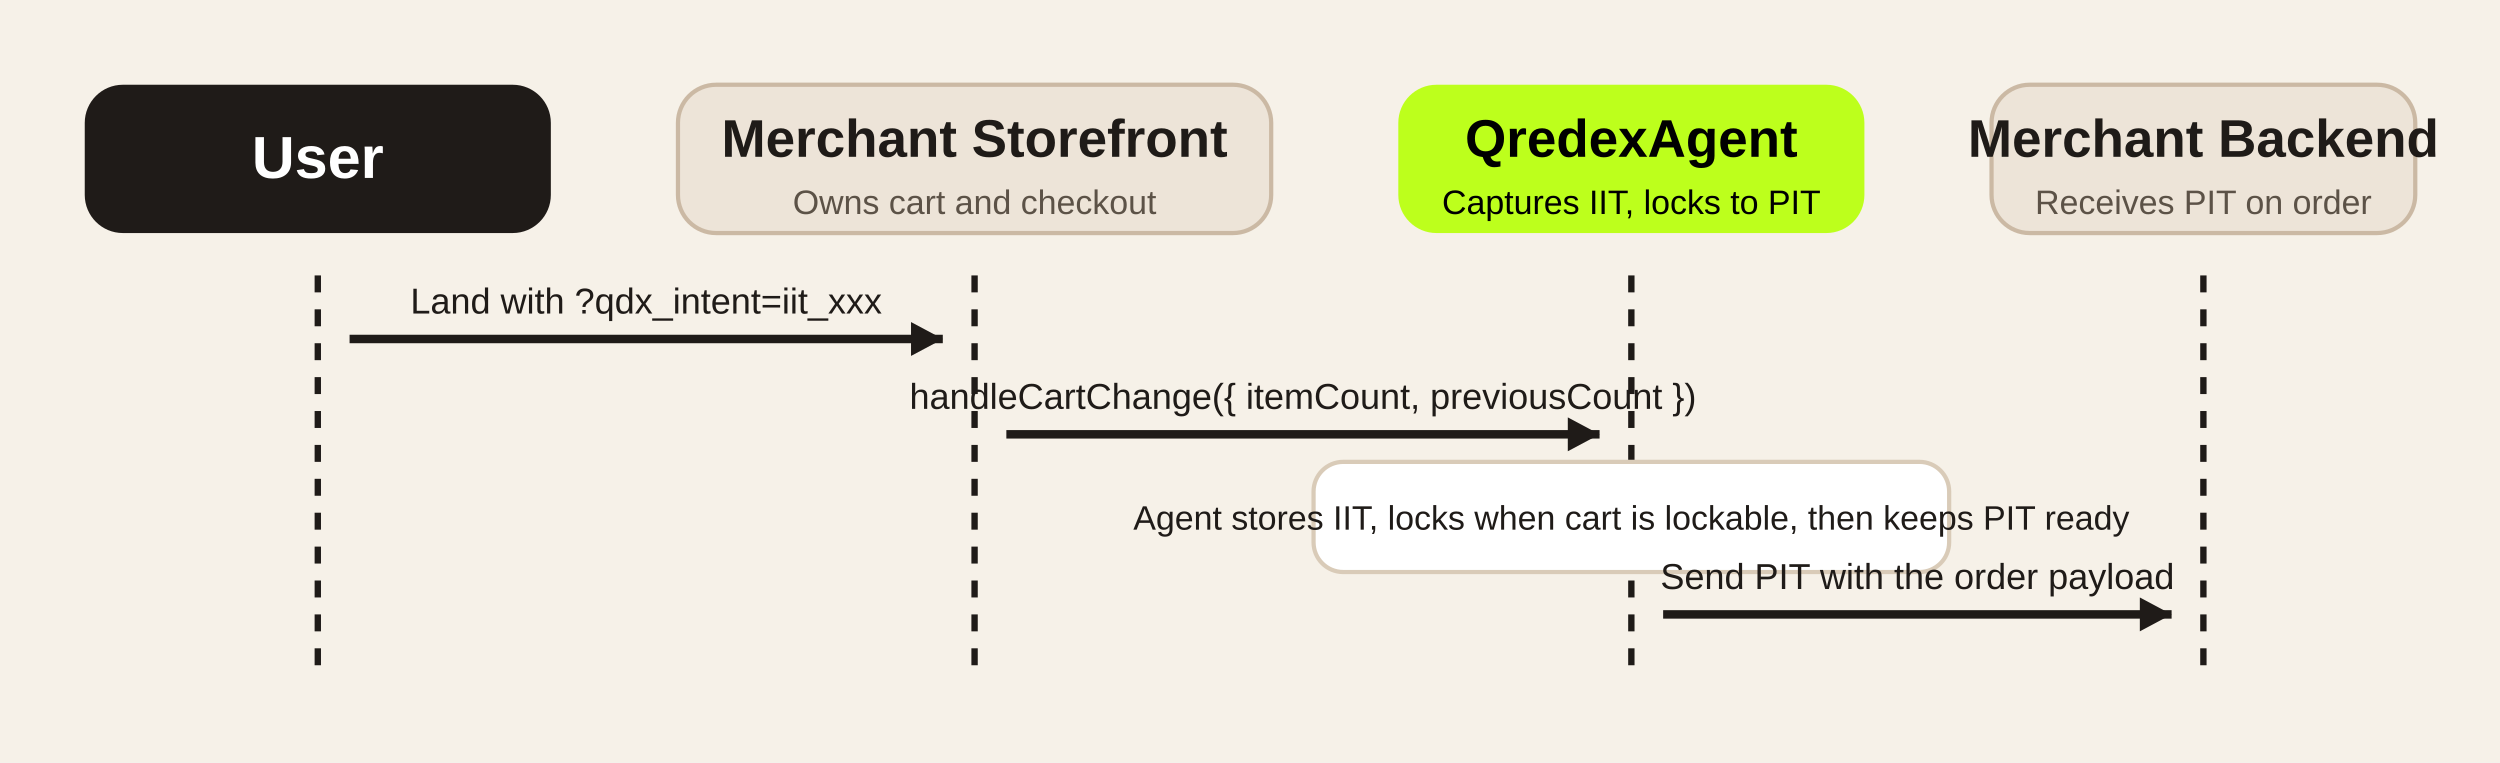
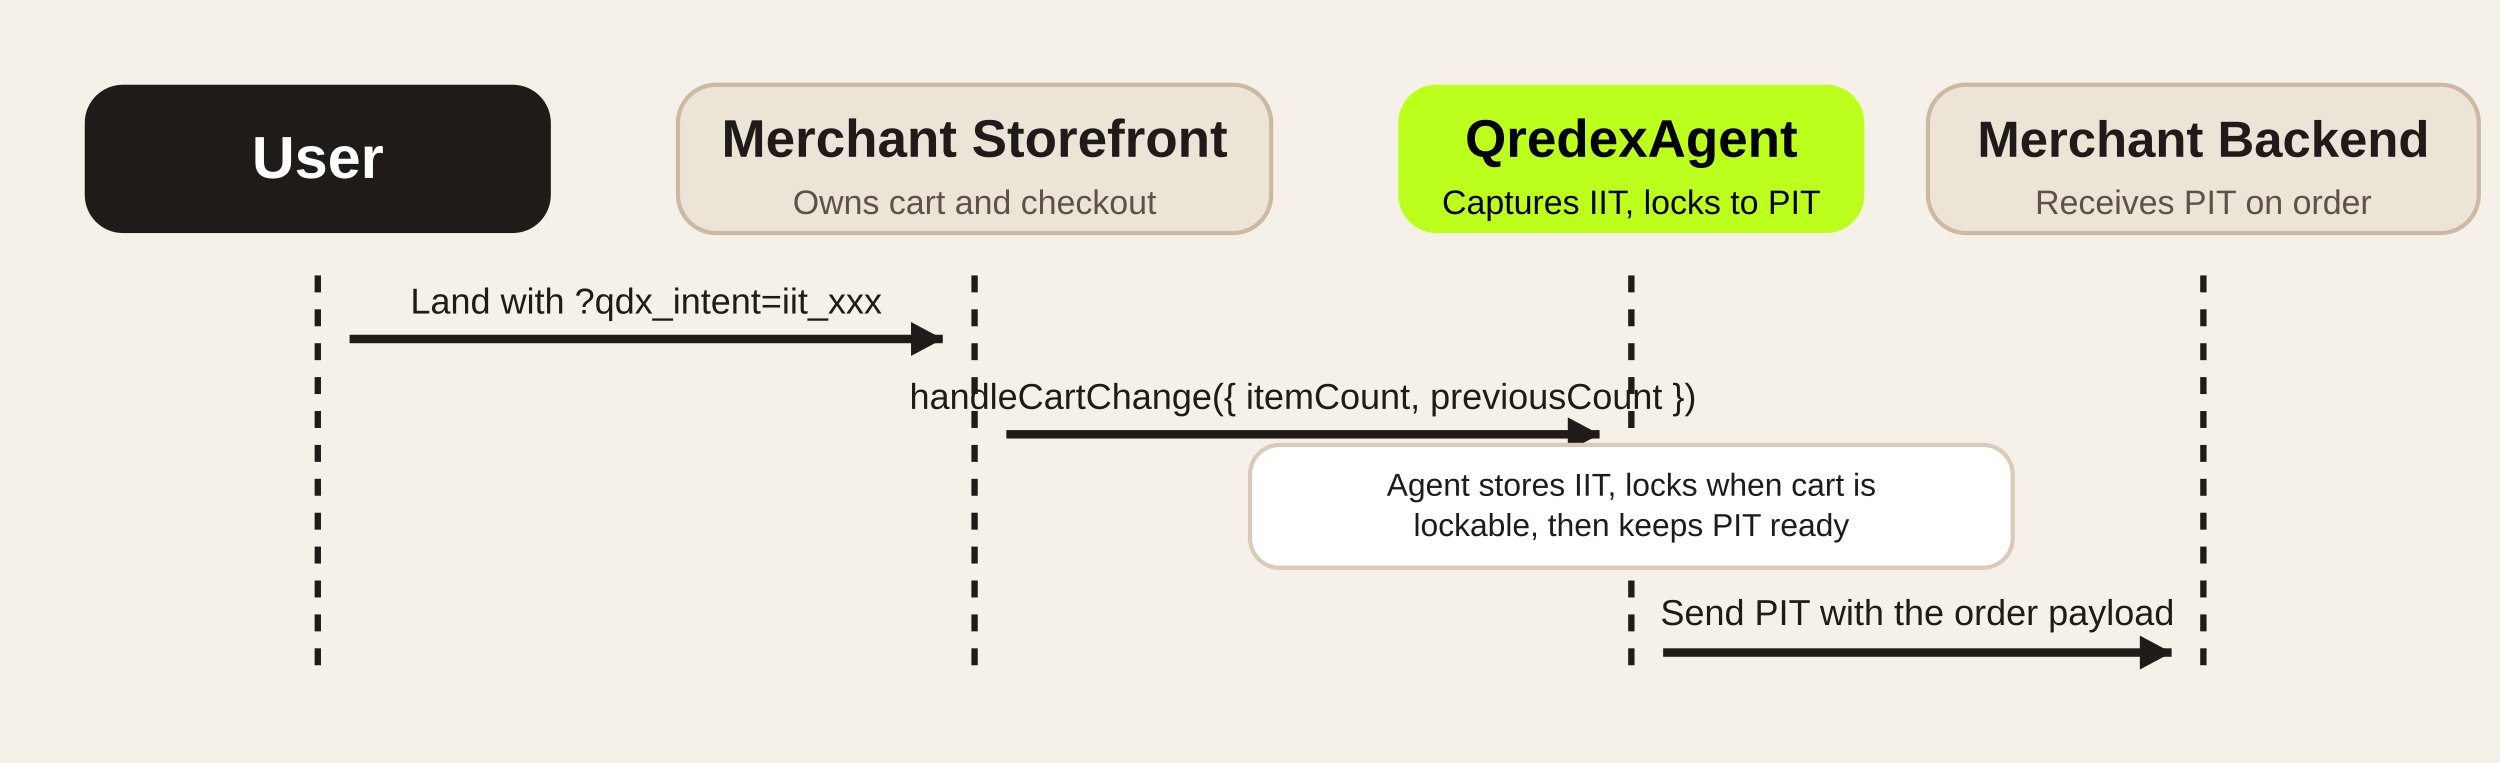
<svg xmlns="http://www.w3.org/2000/svg" width="1180" height="360" viewBox="0 0 1180 360" role="img" aria-labelledby="title desc">
  <rect width="1180" height="360" fill="#f6f1e8" />
  <rect x="40" y="40" width="220" height="70" rx="18" fill="#1f1b18" />
  <rect x="320" y="40" width="280" height="70" rx="18" fill="#ede4d8" stroke="#cbb9a4" stroke-width="2" />
  <rect x="660" y="40" width="220" height="70" rx="18" fill="#BDFF1C" />
-   <rect x="940" y="40" width="200" height="70" rx="18" fill="#ede4d8" stroke="#cbb9a4" stroke-width="2" />
+   <rect x="910" y="40" width="260" height="70" rx="18" fill="#ede4d8" stroke="#cbb9a4" stroke-width="2" />
  <text x="150" y="84" font-family="Arial, sans-serif" font-size="28" font-weight="700" text-anchor="middle" fill="#fff">User</text>
  <text x="460" y="74" font-family="Arial, sans-serif" font-size="25" font-weight="700" text-anchor="middle" fill="#1f1b18">Merchant Storefront</text>
  <text x="460" y="101" font-family="Arial, sans-serif" font-size="16" text-anchor="middle" fill="#5c5247">Owns cart and checkout</text>
  <text x="770" y="74" font-family="Arial, sans-serif" font-size="25" font-weight="700" text-anchor="middle" fill="#000">QredexAgent</text>
  <text x="770" y="101" font-family="Arial, sans-serif" font-size="16" text-anchor="middle" fill="#000">Captures IIT, locks to PIT</text>
-   <text x="1040" y="74" font-family="Arial, sans-serif" font-size="25" font-weight="700" text-anchor="middle" fill="#1f1b18">Merchant Backend</text>
+   <text x="1040" y="74" font-family="Arial, sans-serif" font-size="24" font-weight="700" text-anchor="middle" fill="#1f1b18">Merchant Backend</text>
  <text x="1040" y="101" font-family="Arial, sans-serif" font-size="16" text-anchor="middle" fill="#5c5247">Receives PIT on order</text>
  <path d="M150 130 L150 320" stroke="#1f1b18" stroke-width="3" stroke-dasharray="8 8" />
  <path d="M460 130 L460 320" stroke="#1f1b18" stroke-width="3" stroke-dasharray="8 8" />
  <path d="M770 130 L770 320" stroke="#1f1b18" stroke-width="3" stroke-dasharray="8 8" />
  <path d="M1040 130 L1040 320" stroke="#1f1b18" stroke-width="3" stroke-dasharray="8 8" />
  <path d="M165 160 H445" stroke="#1f1b18" stroke-width="4" fill="none" />
  <polygon points="445,160 430,152 430,168" fill="#1f1b18" />
  <text x="305" y="148" font-family="Arial, sans-serif" font-size="17" text-anchor="middle" fill="#1f1b18">Land with ?qdx_intent=iit_xxx</text>
  <path d="M475 205 H755" stroke="#1f1b18" stroke-width="4" fill="none" />
  <polygon points="755,205 740,197 740,213" fill="#1f1b18" />
  <text x="615" y="193" font-family="Arial, sans-serif" font-size="17" text-anchor="middle" fill="#1f1b18">handleCartChange({ itemCount, previousCount })</text>
-   <rect x="620" y="218" width="300" height="52" rx="14" fill="#fff" stroke="#d9cbb8" stroke-width="2" />
-   <text x="770" y="250" font-family="Arial, sans-serif" font-size="16" text-anchor="middle" fill="#1f1b18">Agent stores IIT, locks when cart is lockable, then keeps PIT ready</text>
-   <path d="M785 290 H1025" stroke="#1f1b18" stroke-width="4" fill="none" />
-   <polygon points="1025,290 1010,282 1010,298" fill="#1f1b18" />
-   <text x="905" y="278" font-family="Arial, sans-serif" font-size="17" text-anchor="middle" fill="#1f1b18">Send PIT with the order payload</text>
+   <rect x="590" y="210" width="360" height="58" rx="14" fill="#fff" stroke="#d9cbb8" stroke-width="2" />
+   <text x="770" y="234" font-family="Arial, sans-serif" font-size="15" text-anchor="middle" fill="#1f1b18">Agent stores IIT, locks when cart is</text>
+   <text x="770" y="253" font-family="Arial, sans-serif" font-size="15" text-anchor="middle" fill="#1f1b18">lockable, then keeps PIT ready</text>
+   <path d="M785 308 H1025" stroke="#1f1b18" stroke-width="4" fill="none" />
+   <polygon points="1025,308 1010,300 1010,316" fill="#1f1b18" />
+   <text x="905" y="295" font-family="Arial, sans-serif" font-size="17" text-anchor="middle" fill="#1f1b18">Send PIT with the order payload</text>
</svg>
